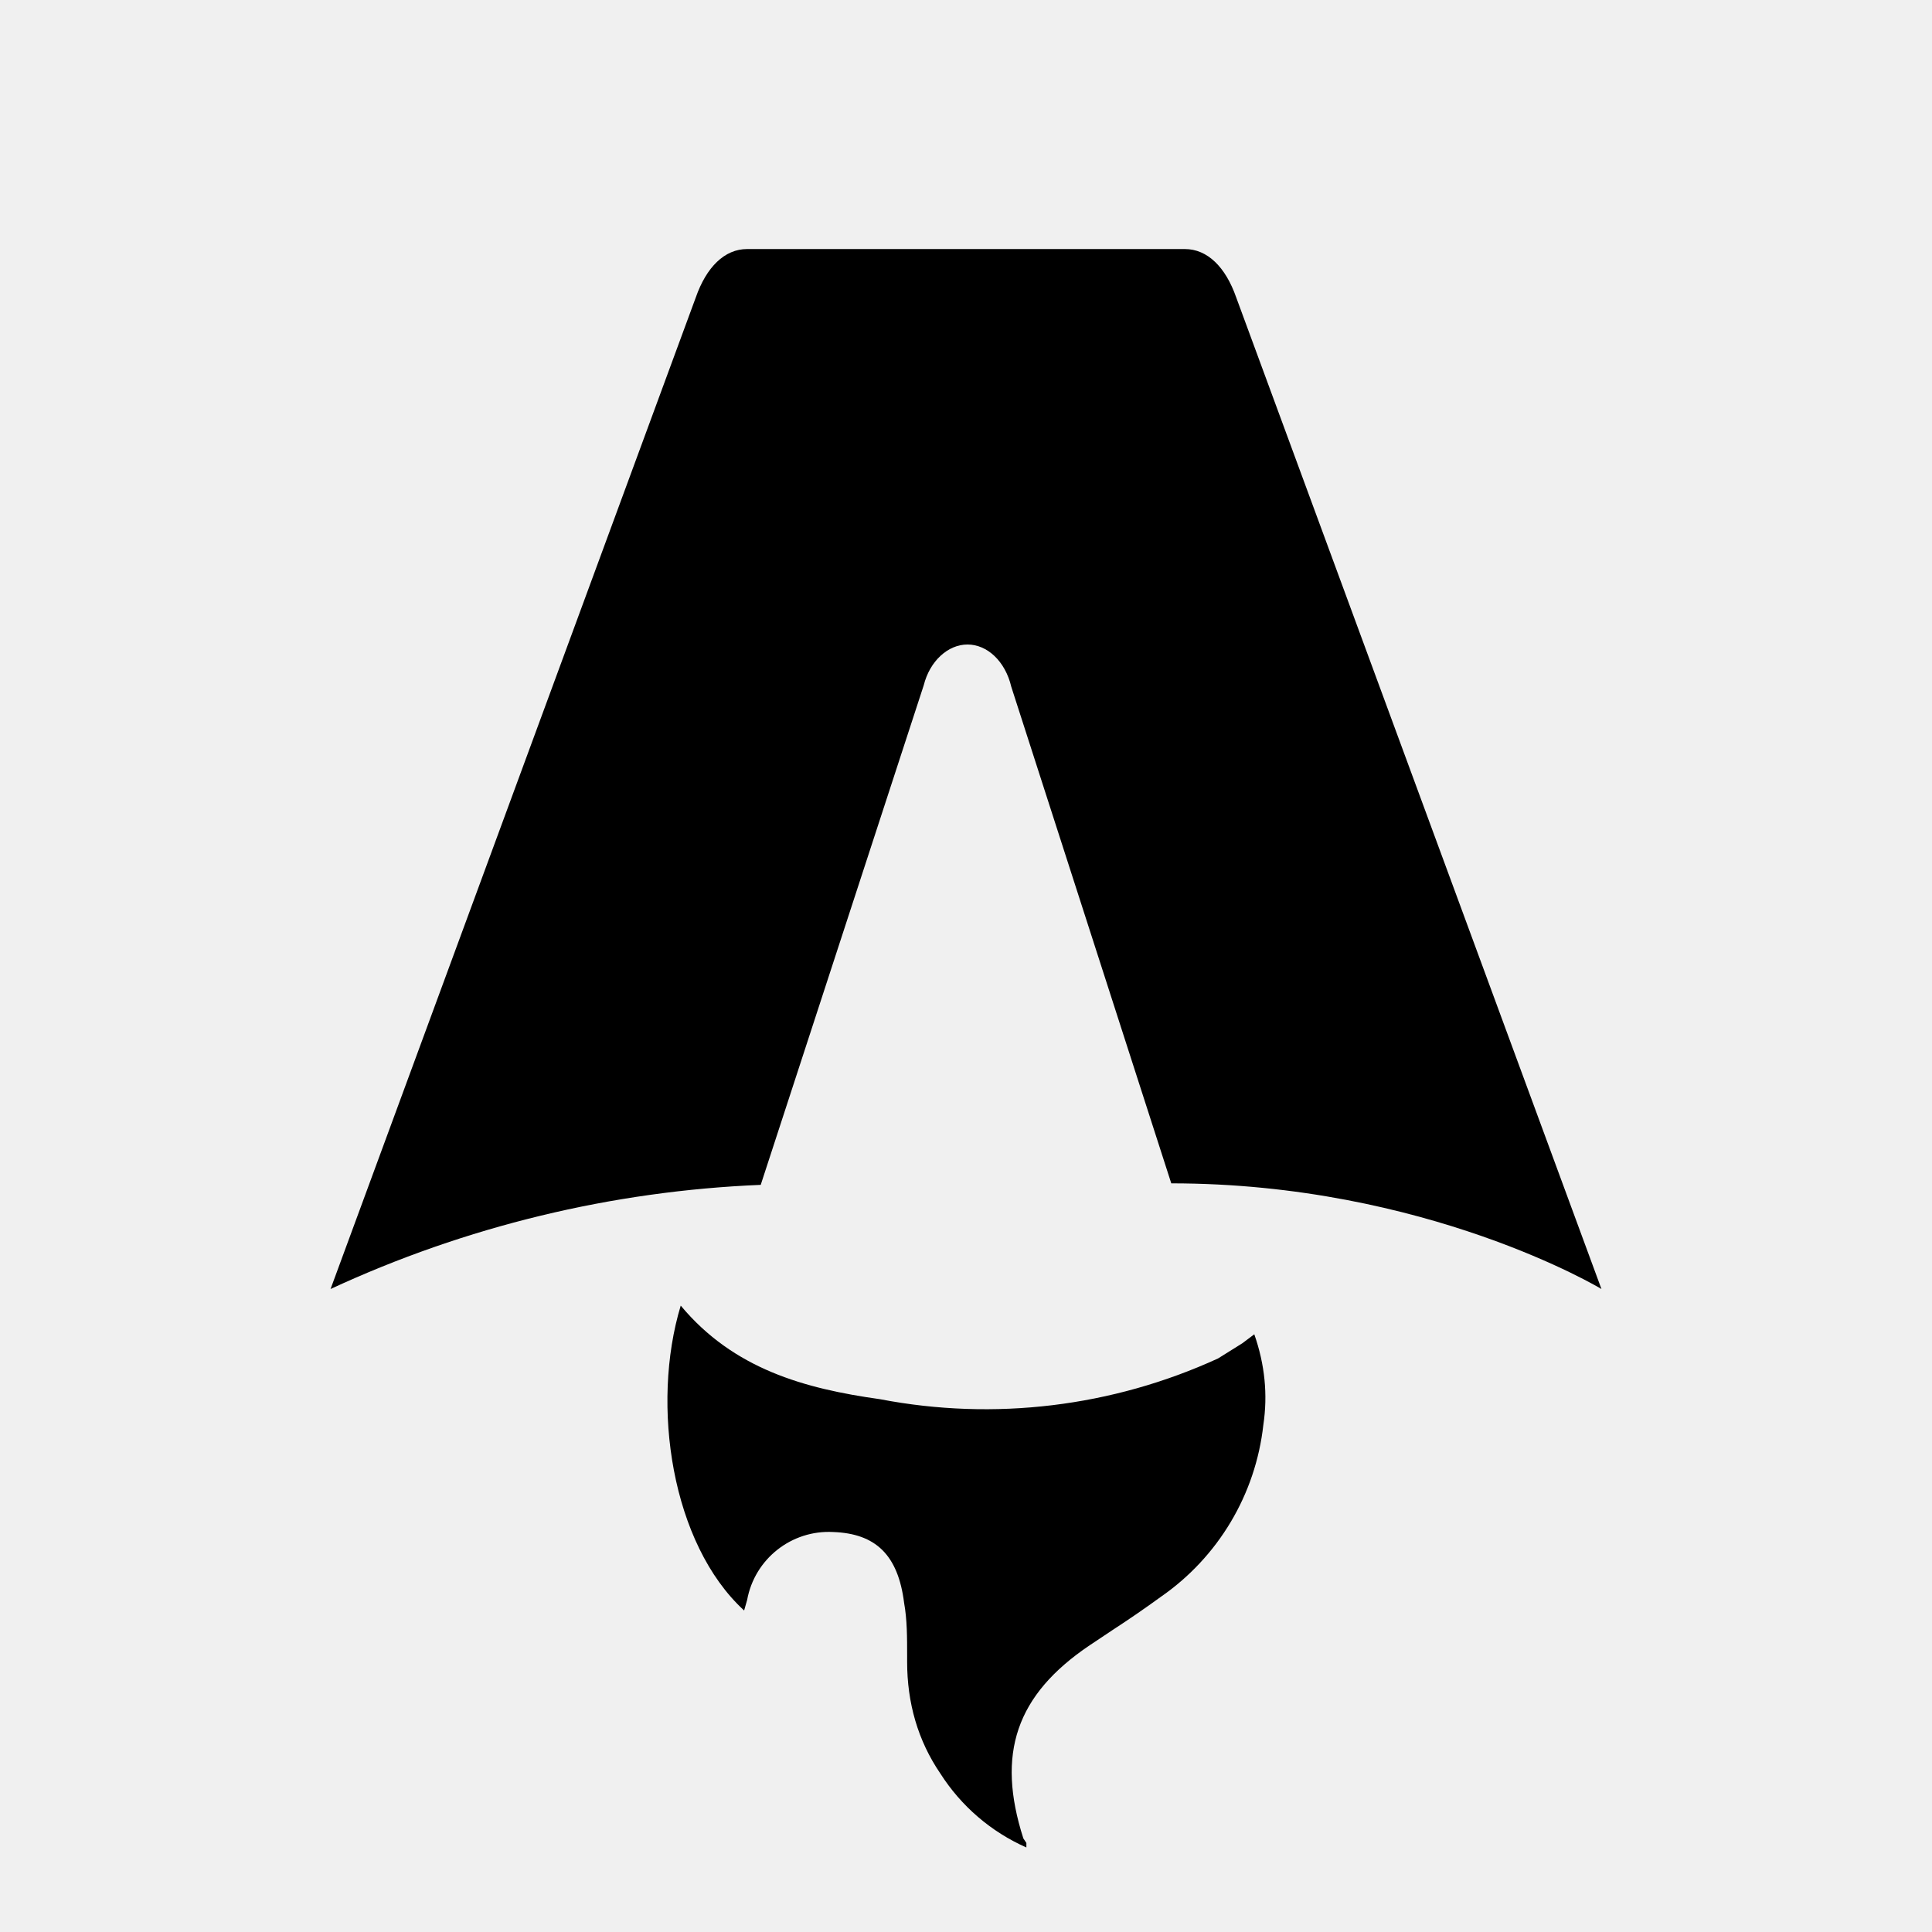
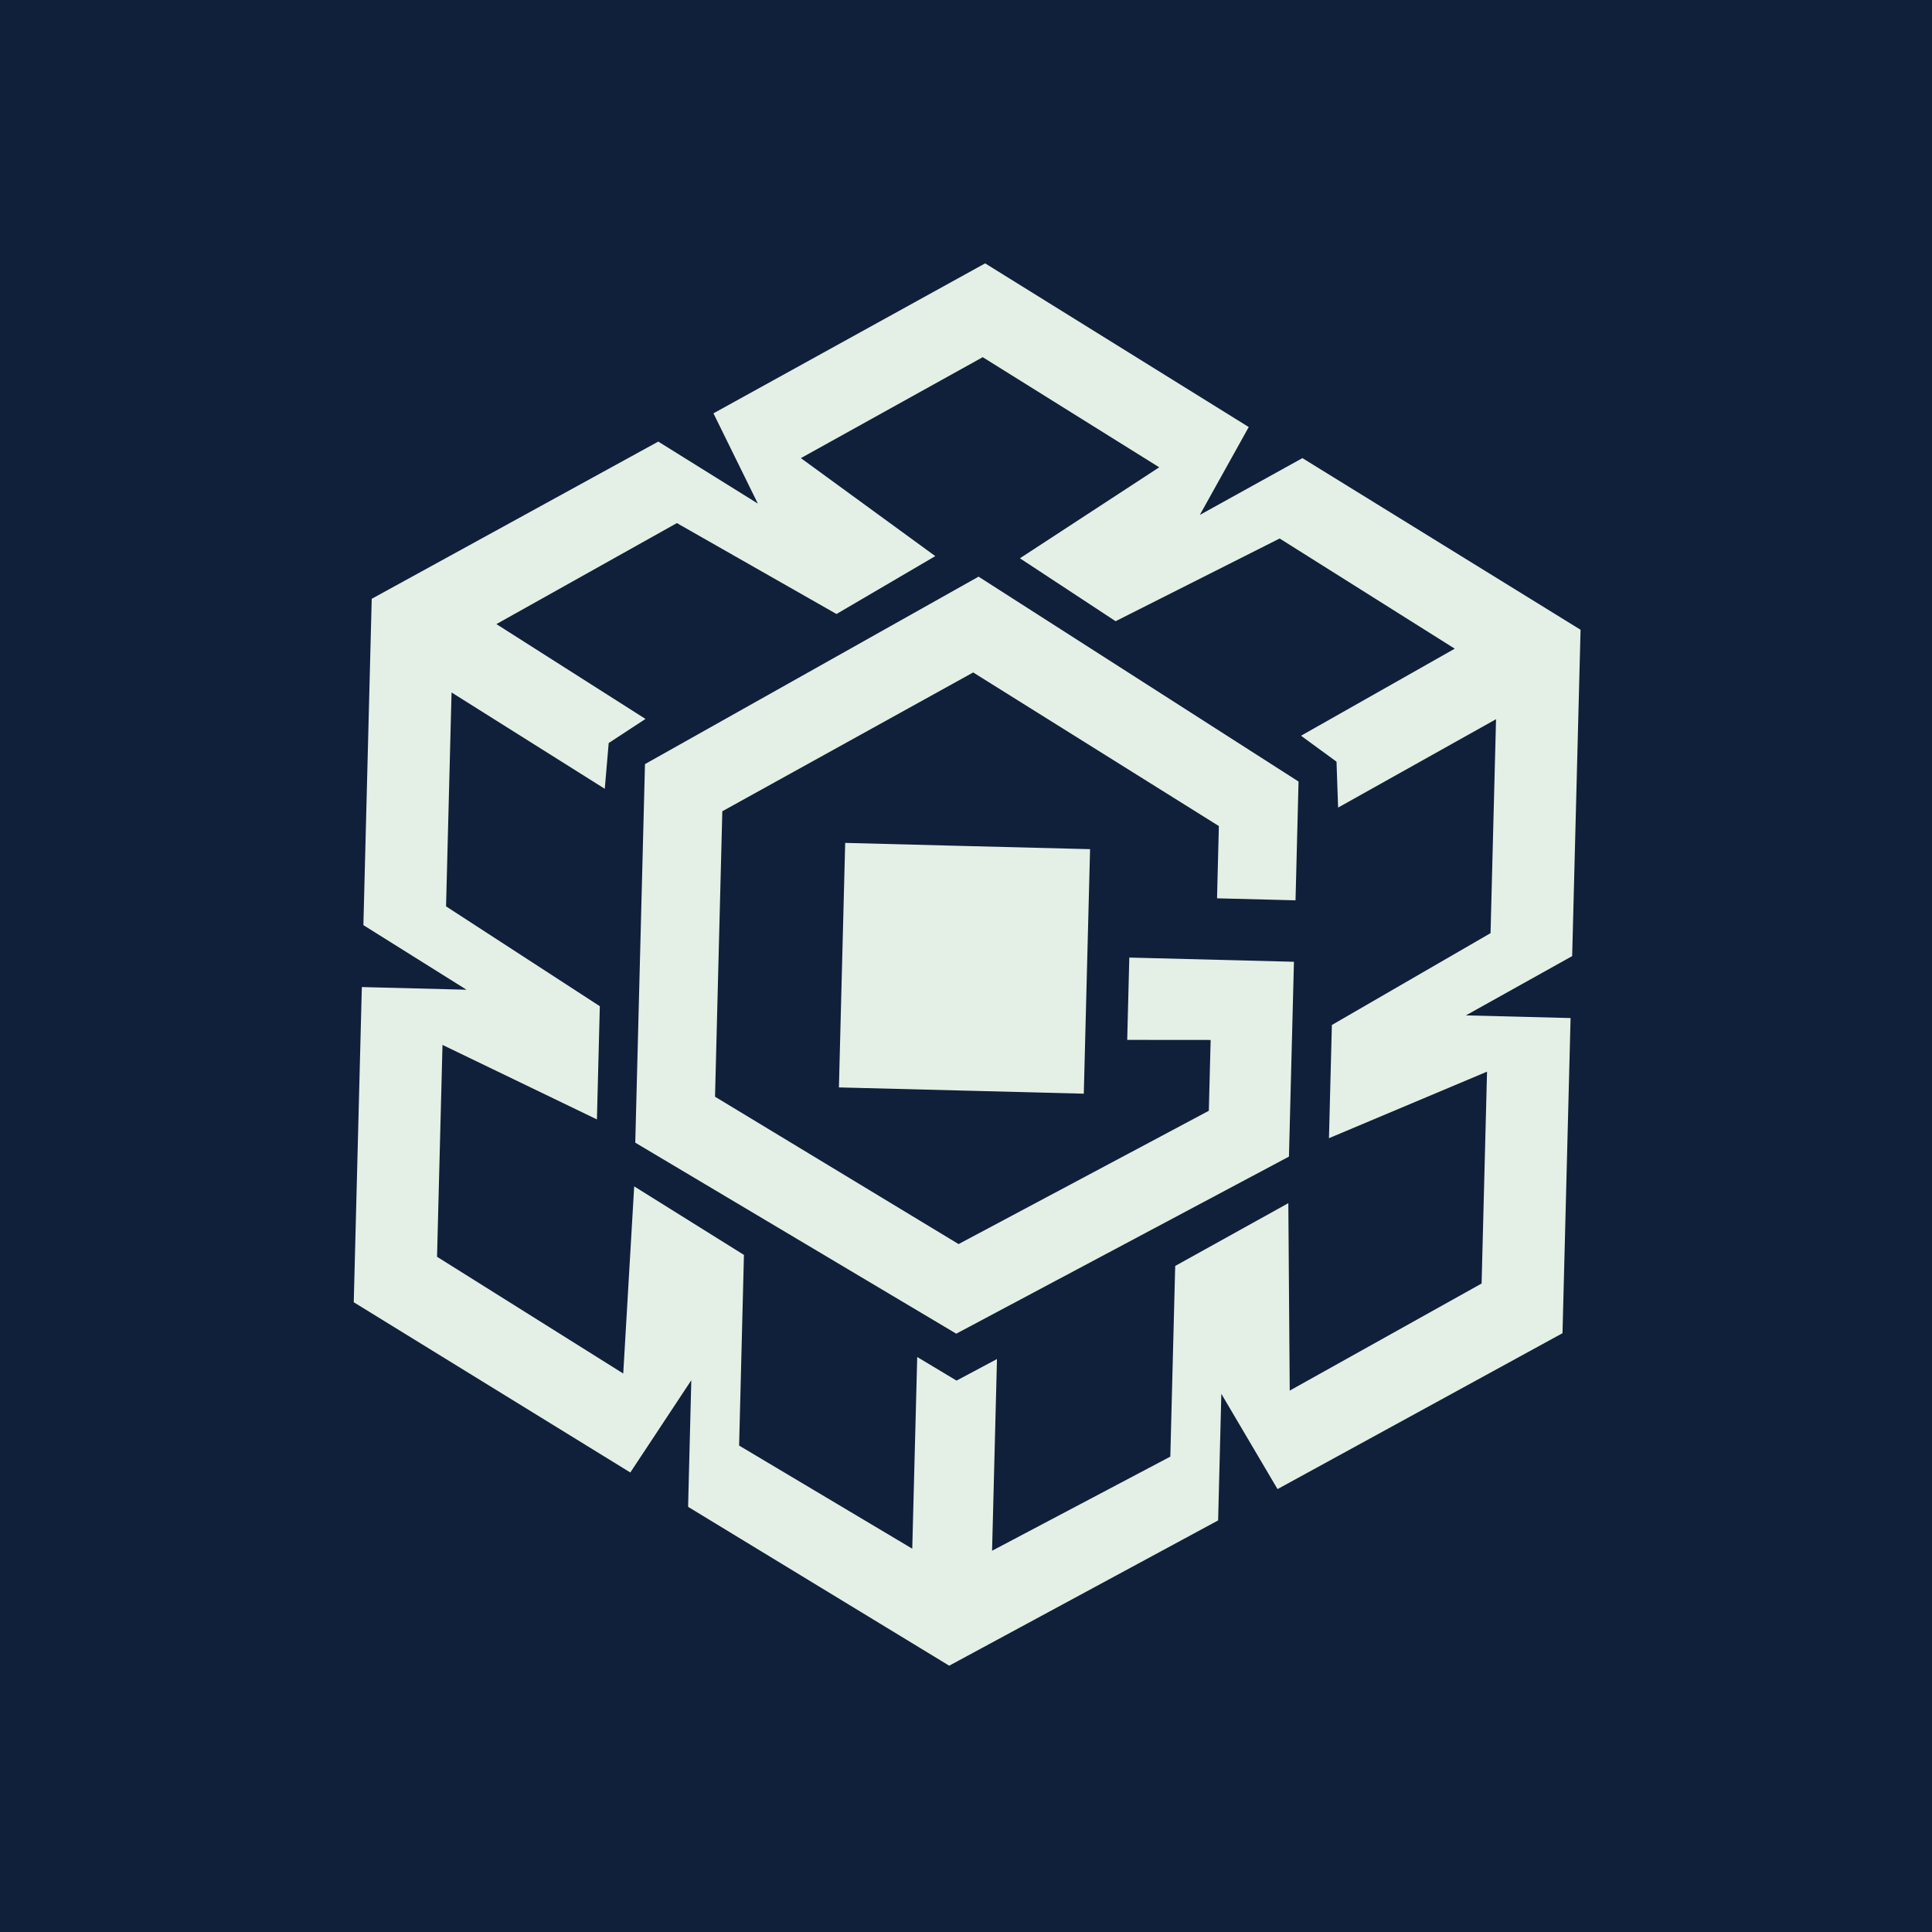
- <svg xmlns="http://www.w3.org/2000/svg" fill="none" viewBox="0 0 128 128">
-   <path d="M50.4 78.5a75.1 75.1 0 0 0-28.5 6.9l24.2-65.7c.7-2 1.9-3.2 3.4-3.2h29c1.5 0 2.7 1.2 3.4 3.2l24.2 65.7s-11.6-7-28.5-7L67 45.5c-.4-1.7-1.6-2.8-2.9-2.8-1.3 0-2.5 1.1-2.9 2.7L50.4 78.5Zm-1.1 28.2Zm-4.2-20.2c-2 6.6-.6 15.8 4.2 20.2a17.5 17.5 0 0 1 .2-.7 5.5 5.5 0 0 1 5.7-4.5c2.8.1 4.3 1.5 4.7 4.7.2 1.1.2 2.3.2 3.5v.4c0 2.7.7 5.2 2.2 7.4a13 13 0 0 0 5.7 4.9v-.3l-.2-.3c-1.8-5.6-.5-9.5 4.4-12.8l1.5-1a73 73 0 0 0 3.2-2.2 16 16 0 0 0 6.8-11.4c.3-2 .1-4-.6-6l-.8.6-1.6 1a37 37 0 0 1-22.4 2.7c-5-.7-9.7-2-13.2-6.2Z" />
-   <style>
-         path { fill: #000; }
-         @media (prefers-color-scheme: dark) {
-             path { fill: #FFF; }
-         }
-     </style>
+ <svg xmlns="http://www.w3.org/2000/svg" width="128" height="128" viewBox="2352.76 3725.91 320 320" version="1.1" id="svg203">
+   <defs id="defs2">
+     <clipPath id="clip-0">
+       <path clip-rule="nonzero" d="M 0 0.031 L 3254.898 0.031 L 3254.898 1446.629 L 0 1446.629 Z M 0 0.031 " id="path1" />
+     </clipPath>
+     <clipPath id="clip-1">
+       <path clip-rule="nonzero" d="M 1094 4486 L 1337 4486 L 1337 4716.328 L 1094 4716.328 Z M 1094 4486 " id="path2" />
+     </clipPath>
+   </defs>
+   <path fill-rule="nonzero" fill="#10203a" fill-opacity="1" d="M 2196.898 3686.059 L 2196.898 4085.27 L 2829 4085.27 L 2829 3686.059 L 2196.898 3686.059 " id="path181" />
+   <path fill-rule="nonzero" fill="#e4efe6" fill-opacity="1" d="M 2599.641 3880.469 L 2573.359 3895.68 L 2572.879 3914.43 L 2599.059 3903.41 L 2598.16 3938.5 L 2566.379 3956.238 L 2566.148 3925.191 L 2547.41 3935.59 L 2546.602 3967.172 L 2517.078 3982.762 L 2517.891 3951.012 L 2511.191 3954.578 L 2504.68 3950.672 L 2503.859 3982.422 L 2475.18 3965.34 L 2475.98 3933.762 L 2457.801 3922.41 L 2455.988 3953.41 L 2425.148 3934.07 L 2426.051 3898.98 L 2451.629 3911.32 L 2452.109 3892.57 L 2426.641 3876.031 L 2427.551 3840.602 L 2452.93 3856.559 L 2453.578 3848.98 L 2459.672 3844.988 L 2434.98 3829.281 L 2464.871 3812.551 L 2491.309 3827.609 L 2507.672 3818.02 L 2485.41 3801.789 L 2515.531 3785.07 L 2544.762 3803.309 L 2521.691 3818.379 L 2537.539 3828.801 L 2564.711 3815.102 L 2593.711 3833.352 L 2568.25 3847.77 L 2574.129 3852.07 L 2574.391 3859.672 L 2600.551 3845.031 Z M 2614.551 3830.219 L 2568.48 3801.789 L 2551.488 3811.199 L 2559.59 3796.641 L 2515.93 3769.531 L 2470.93 3794.371 L 2478.281 3809.32 L 2461.789 3799.051 L 2414.328 3825.09 L 2412.949 3879.141 L 2430.031 3889.84 L 2412.691 3889.398 L 2411.352 3941.602 L 2457.16 3969.801 L 2467.262 3954.52 L 2466.73 3975.488 L 2509.98 4001.801 L 2554.52 3977.738 L 2555.051 3956.77 L 2564.359 3972.551 L 2611.559 3946.73 L 2612.898 3894.531 L 2595.559 3894.09 L 2613.16 3884.27 L 2614.551 3830.219 " id="path201" />
+   <path fill-rule="nonzero" fill="#e4efe6" fill-opacity="1" d="M 2511.75 3906.531 L 2532.27 3907.059 L 2533.309 3866.559 L 2513.27 3866.051 L 2492.75 3865.52 L 2491.711 3906.02 L 2511.75 3906.531 " id="path202" />
+   <path fill-rule="nonzero" fill="#e4efe6" fill-opacity="1" d="M 2539.461 3898.148 L 2539.809 3884.512 L 2567.078 3885.211 L 2566.25 3917.48 L 2511.148 3946.809 L 2457.98 3915.172 L 2459.59 3852.469 L 2514.84 3821.422 L 2567.84 3855.359 L 2567.34 3875.031 L 2554.34 3874.699 L 2554.641 3862.73 L 2513.949 3837.289 L 2472.398 3860.281 L 2471.191 3907.559 L 2511.531 3931.969 L 2552.98 3909.891 L 2553.281 3898.16 L 2539.461 3898.148 " id="path203" />
</svg>
